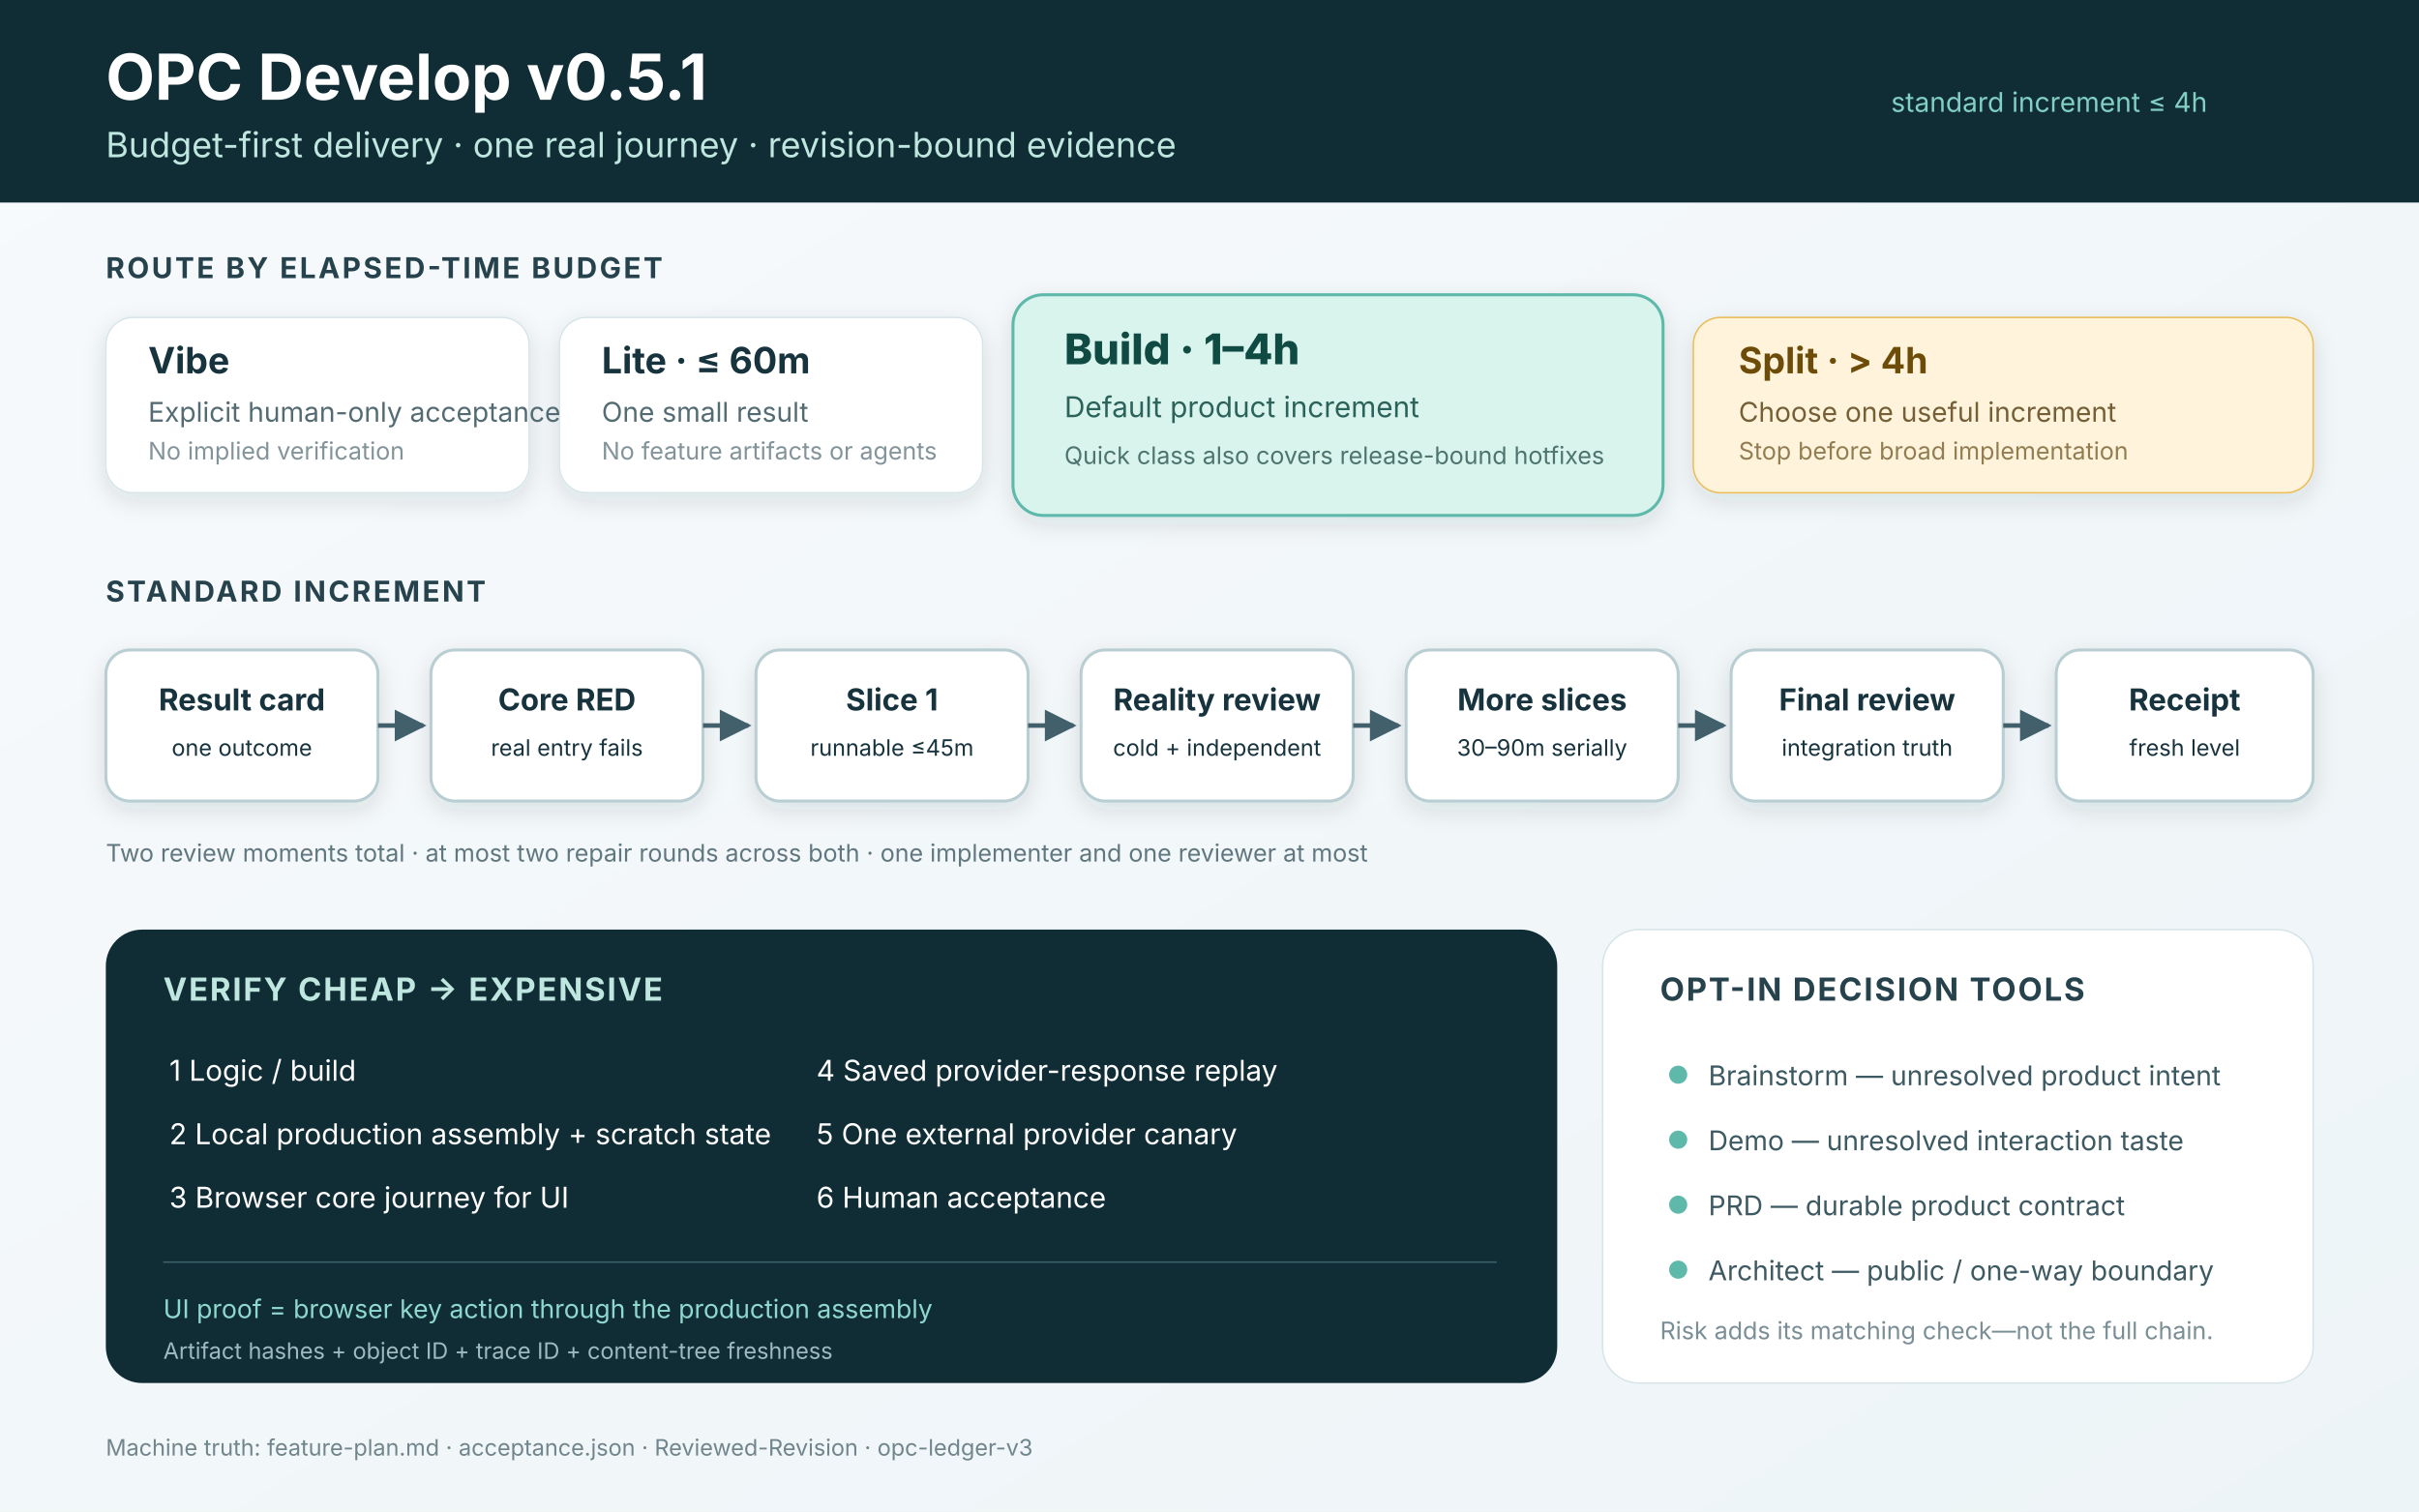
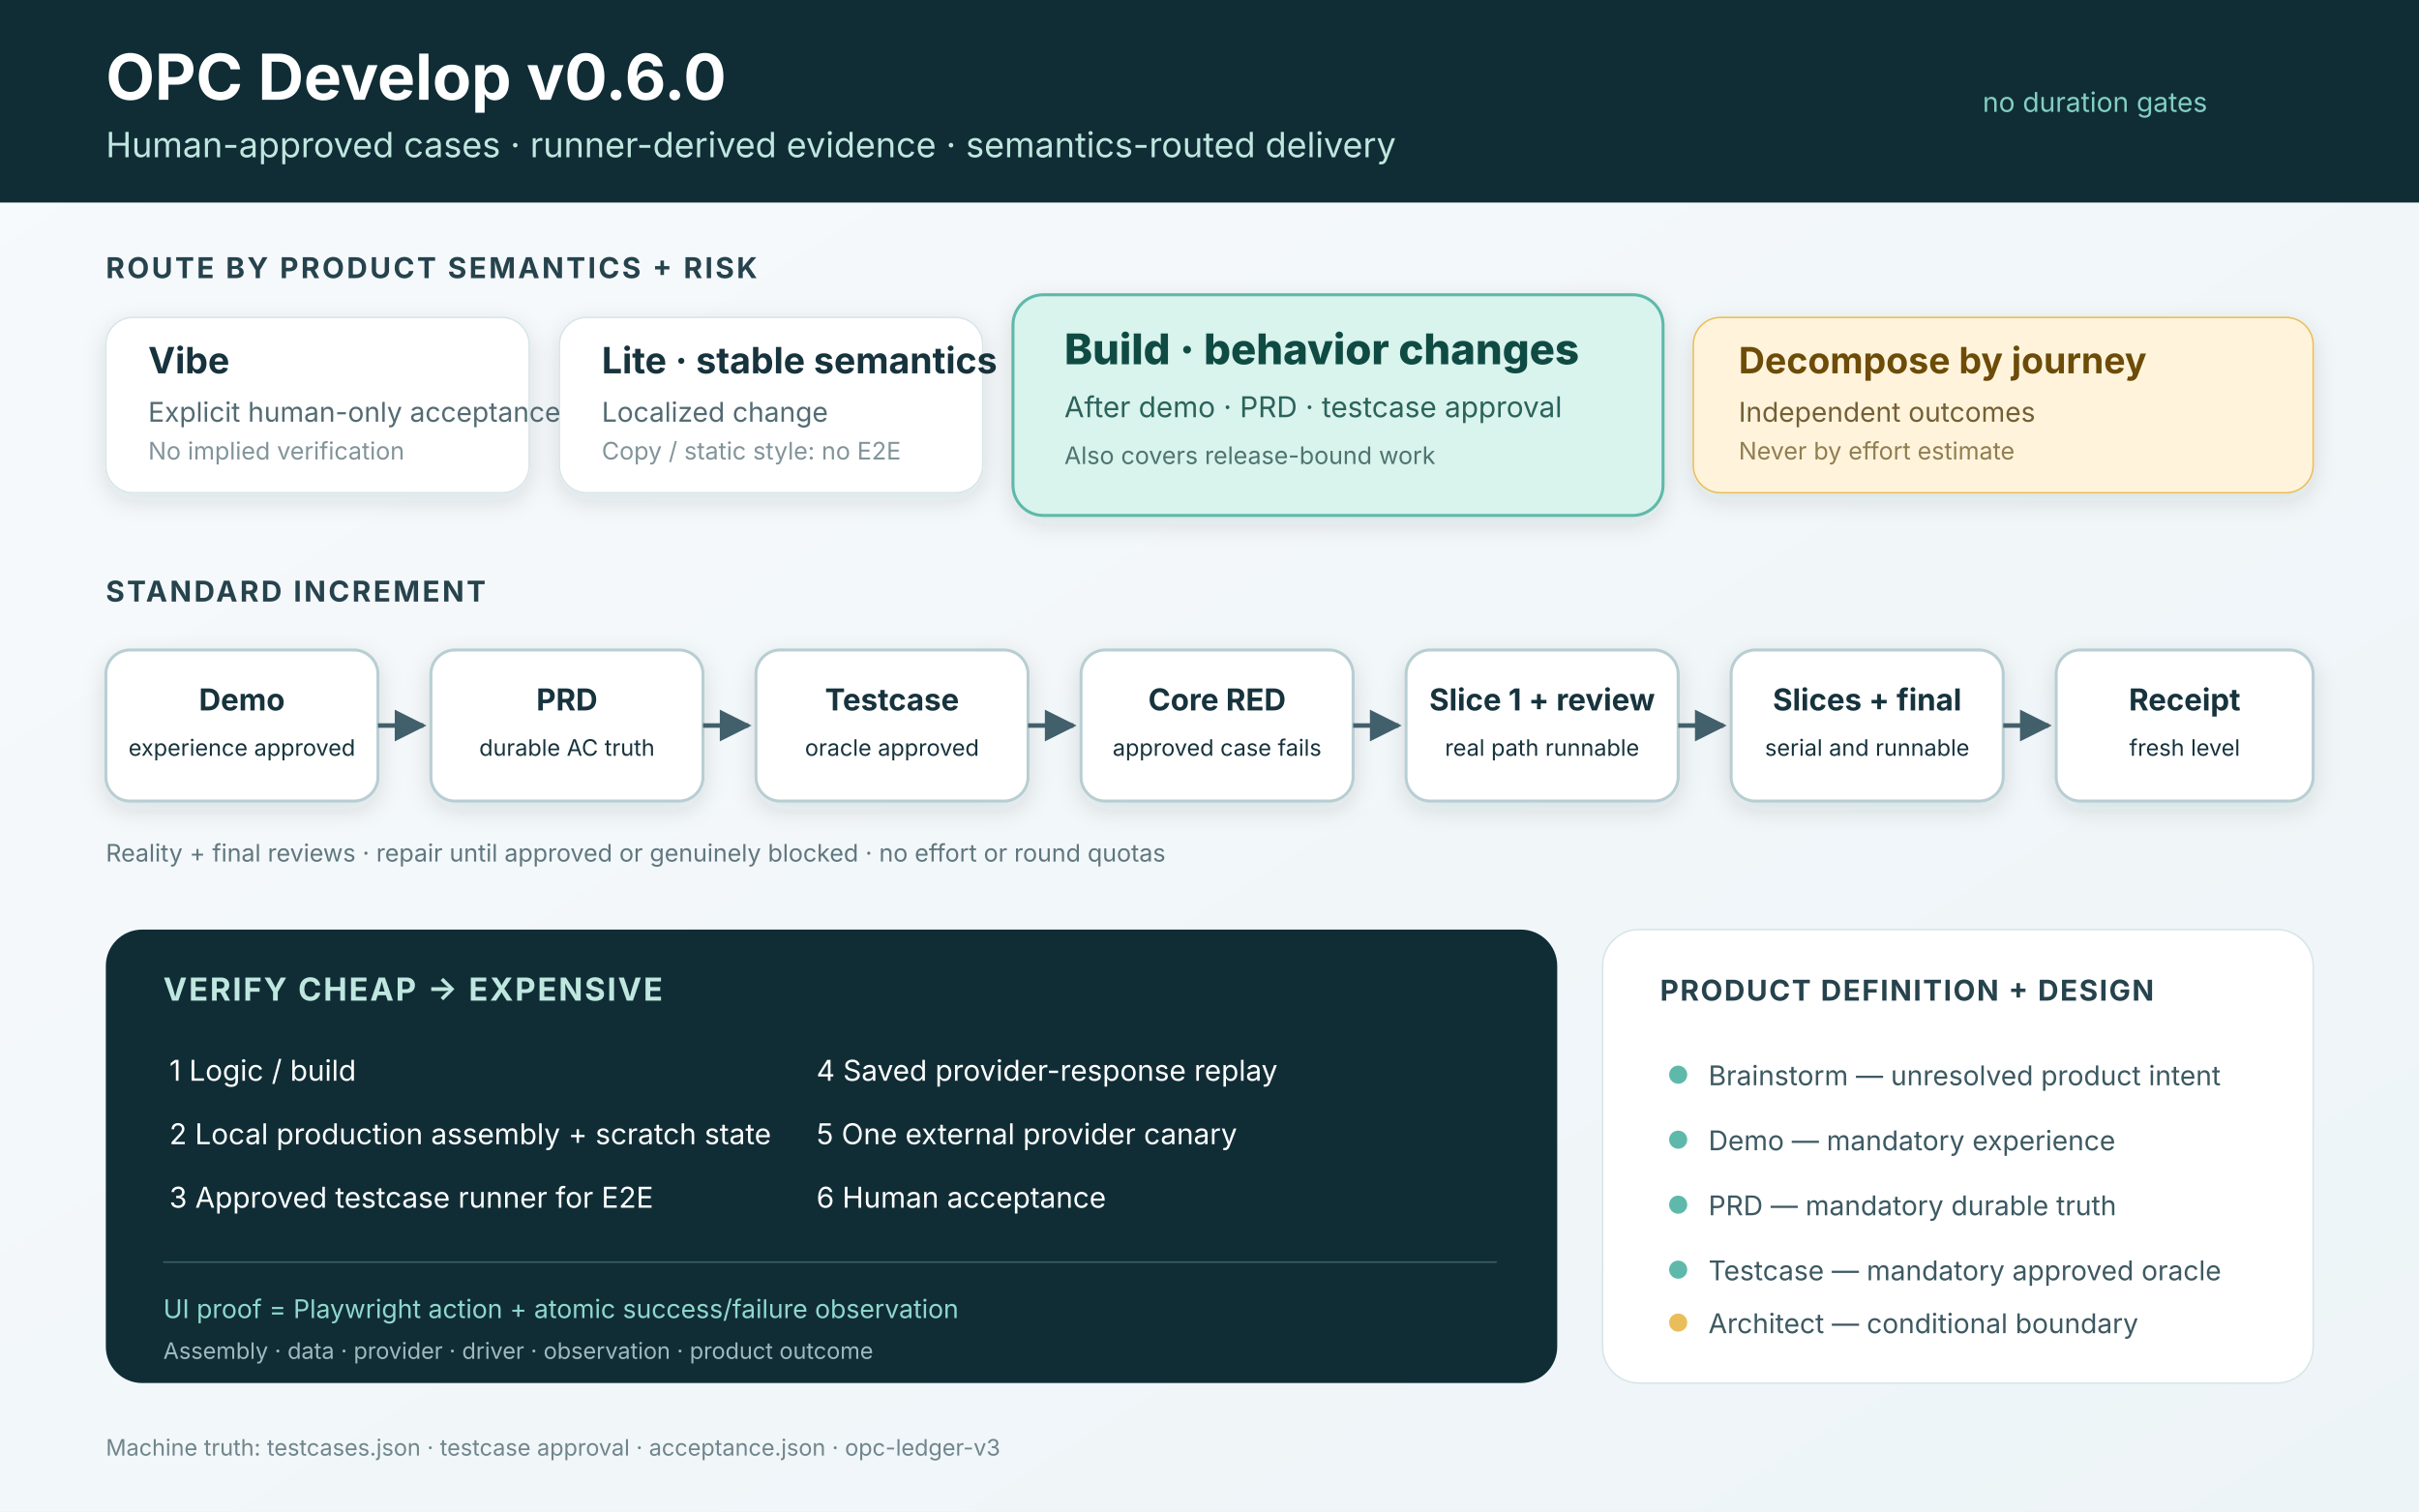
<svg xmlns="http://www.w3.org/2000/svg" width="1600" height="1000" viewBox="0 0 1600 1000" font-family="Inter, Helvetica, Arial, sans-serif">
  <defs>
    <linearGradient id="bg" x1="0" y1="0" x2="1" y2="1">
      <stop offset="0" stop-color="#f7fafc" />
      <stop offset="1" stop-color="#edf4f7" />
    </linearGradient>
    <marker id="arrow" viewBox="0 0 10 10" refX="9" refY="5" markerWidth="7" markerHeight="7" orient="auto">
      <path d="M0 0L10 5L0 10Z" fill="#42606b" />
    </marker>
    <filter id="shadow" x="-10%" y="-15%" width="120%" height="140%">
      <feDropShadow dx="0" dy="5" stdDeviation="8" flood-color="#17333d" flood-opacity=".12" />
    </filter>
  </defs>
  <rect width="1600" height="1000" fill="url(#bg)" />
  <rect x="0" y="0" width="1600" height="134" fill="#102d36" />
-   <text x="70" y="66" font-size="42" font-weight="750" fill="#fff">OPC Develop v0.5.1</text>
-   <text x="70" y="104" font-size="23" fill="#bfe7df">Budget-first delivery · one real journey · revision-bound evidence</text>
-   <text x="1460" y="74" text-anchor="end" font-size="18" fill="#82cfc3">standard increment ≤ 4h</text>
-   <text x="70" y="184" font-size="19" font-weight="700" fill="#26434d" letter-spacing="1.6">ROUTE BY ELAPSED-TIME BUDGET</text>
+   <text x="70" y="66" font-size="42" font-weight="750" fill="#fff">OPC Develop v0.6.0</text>
+   <text x="70" y="104" font-size="23" fill="#bfe7df">Human-approved cases · runner-derived evidence · semantics-routed delivery</text>
+   <text x="1460" y="74" text-anchor="end" font-size="18" fill="#82cfc3">no duration gates</text>
+   <text x="70" y="184" font-size="19" font-weight="700" fill="#26434d" letter-spacing="1.6">ROUTE BY PRODUCT SEMANTICS + RISK</text>
  <g filter="url(#shadow)">
    <rect x="70" y="210" width="280" height="116" rx="18" fill="#fff" stroke="#d7e5e8" />
    <rect x="370" y="210" width="280" height="116" rx="18" fill="#fff" stroke="#d7e5e8" />
    <rect x="670" y="195" width="430" height="146" rx="20" fill="#d9f3ed" stroke="#5eb9aa" stroke-width="2" />
    <rect x="1120" y="210" width="410" height="116" rx="18" fill="#fff4db" stroke="#e9bd5a" />
  </g>
  <text x="98" y="247" font-size="24" font-weight="700" fill="#17333d">Vibe</text>
  <text x="98" y="279" font-size="18" fill="#536b73">Explicit human-only acceptance</text>
  <text x="98" y="304" font-size="16" fill="#82949a">No implied verification</text>
-   <text x="398" y="247" font-size="24" font-weight="700" fill="#17333d">Lite · ≤ 60m</text>
-   <text x="398" y="279" font-size="18" fill="#536b73">One small result</text>
-   <text x="398" y="304" font-size="16" fill="#82949a">No feature artifacts or agents</text>
-   <text x="704" y="241" font-size="28" font-weight="780" fill="#0f4b43">Build · 1–4h</text>
-   <text x="704" y="276" font-size="19" fill="#2b635b">Default product increment</text>
-   <text x="704" y="307" font-size="16" fill="#4e746f">Quick class also covers release-bound hotfixes</text>
-   <text x="1150" y="247" font-size="24" font-weight="700" fill="#6d4b08">Split · &gt; 4h</text>
-   <text x="1150" y="279" font-size="18" fill="#745f36">Choose one useful increment</text>
-   <text x="1150" y="304" font-size="16" fill="#927d52">Stop before broad implementation</text>
+   <text x="398" y="247" font-size="24" font-weight="700" fill="#17333d">Lite · stable semantics</text>
+   <text x="398" y="279" font-size="18" fill="#536b73">Localized change</text>
+   <text x="398" y="304" font-size="16" fill="#82949a">Copy / static style: no E2E</text>
+   <text x="704" y="241" font-size="28" font-weight="780" fill="#0f4b43">Build · behavior changes</text>
+   <text x="704" y="276" font-size="19" fill="#2b635b">After demo · PRD · testcase approval</text>
+   <text x="704" y="307" font-size="16" fill="#4e746f">Also covers release-bound work</text>
+   <text x="1150" y="247" font-size="24" font-weight="700" fill="#6d4b08">Decompose by journey</text>
+   <text x="1150" y="279" font-size="18" fill="#745f36">Independent outcomes</text>
+   <text x="1150" y="304" font-size="16" fill="#927d52">Never by effort estimate</text>
  <text x="70" y="398" font-size="19" font-weight="700" fill="#26434d" letter-spacing="1.6">STANDARD INCREMENT</text>
  <g fill="#fff" stroke="#b8ced3" stroke-width="2" filter="url(#shadow)">
    <rect x="70" y="430" width="180" height="100" rx="16" />
    <rect x="285" y="430" width="180" height="100" rx="16" />
    <rect x="500" y="430" width="180" height="100" rx="16" />
    <rect x="715" y="430" width="180" height="100" rx="16" />
    <rect x="930" y="430" width="180" height="100" rx="16" />
    <rect x="1145" y="430" width="180" height="100" rx="16" />
    <rect x="1360" y="430" width="170" height="100" rx="16" />
  </g>
  <g stroke="#42606b" stroke-width="3" marker-end="url(#arrow)">
    <path d="M250 480H280" />
    <path d="M465 480H495" />
    <path d="M680 480H710" />
    <path d="M895 480H925" />
    <path d="M1110 480H1140" />
    <path d="M1325 480H1355" />
  </g>
  <g text-anchor="middle" fill="#17333d">
-     <text x="160" y="470" font-size="20" font-weight="700">Result card</text>
-     <text x="160" y="500" font-size="15">one outcome</text>
-     <text x="375" y="470" font-size="20" font-weight="700">Core RED</text>
-     <text x="375" y="500" font-size="15">real entry fails</text>
-     <text x="590" y="470" font-size="20" font-weight="700">Slice 1</text>
-     <text x="590" y="500" font-size="15">runnable ≤45m</text>
-     <text x="805" y="470" font-size="20" font-weight="700">Reality review</text>
-     <text x="805" y="500" font-size="15">cold + independent</text>
-     <text x="1020" y="470" font-size="20" font-weight="700">More slices</text>
-     <text x="1020" y="500" font-size="15">30–90m serially</text>
-     <text x="1235" y="470" font-size="20" font-weight="700">Final review</text>
-     <text x="1235" y="500" font-size="15">integration truth</text>
+     <text x="160" y="470" font-size="20" font-weight="700">Demo</text>
+     <text x="160" y="500" font-size="15">experience approved</text>
+     <text x="375" y="470" font-size="20" font-weight="700">PRD</text>
+     <text x="375" y="500" font-size="15">durable AC truth</text>
+     <text x="590" y="470" font-size="20" font-weight="700">Testcase</text>
+     <text x="590" y="500" font-size="15">oracle approved</text>
+     <text x="805" y="470" font-size="20" font-weight="700">Core RED</text>
+     <text x="805" y="500" font-size="15">approved case fails</text>
+     <text x="1020" y="470" font-size="20" font-weight="700">Slice 1 + review</text>
+     <text x="1020" y="500" font-size="15">real path runnable</text>
+     <text x="1235" y="470" font-size="20" font-weight="700">Slices + final</text>
+     <text x="1235" y="500" font-size="15">serial and runnable</text>
    <text x="1445" y="470" font-size="20" font-weight="700">Receipt</text>
    <text x="1445" y="500" font-size="15">fresh level</text>
  </g>
-   <text x="70" y="570" font-size="16" fill="#60777f">Two review moments total · at most two repair rounds across both · one implementer and one reviewer at most</text>
+   <text x="70" y="570" font-size="16" fill="#60777f">Reality + final reviews · repair until approved or genuinely blocked · no effort or round quotas</text>
  <rect x="70" y="615" width="960" height="300" rx="24" fill="#102d36" />
  <text x="108" y="662" font-size="21" font-weight="700" fill="#bfe7df" letter-spacing="1.2">VERIFY CHEAP → EXPENSIVE</text>
  <g font-size="19" fill="#fff">
    <text x="112" y="715">1  Logic / build</text>
    <text x="112" y="757">2  Local production assembly + scratch state</text>
-     <text x="112" y="799">3  Browser core journey for UI</text>
+     <text x="112" y="799">3  Approved testcase runner for E2E</text>
    <text x="540" y="715">4  Saved provider-response replay</text>
    <text x="540" y="757">5  One external provider canary</text>
    <text x="540" y="799">6  Human acceptance</text>
  </g>
  <line x1="108" y1="835" x2="990" y2="835" stroke="#3e6069" />
-   <text x="108" y="872" font-size="17" fill="#8fd8cd">UI proof = browser key action through the production assembly</text>
-   <text x="108" y="899" font-size="15" fill="#9fb9bf">Artifact hashes + object ID + trace ID + content-tree freshness</text>
+   <text x="108" y="872" font-size="17" fill="#8fd8cd">UI proof = Playwright action + atomic success/failure observation</text>
+   <text x="108" y="899" font-size="15" fill="#9fb9bf">Assembly · data · provider · driver · observation · product outcome</text>
  <rect x="1060" y="615" width="470" height="300" rx="24" fill="#fff" stroke="#d7e5e8" />
-   <text x="1098" y="662" font-size="21" font-weight="700" fill="#26434d" letter-spacing="1.2">OPT-IN DECISION TOOLS</text>
+   <text x="1098" y="662" font-size="19" font-weight="700" fill="#26434d" letter-spacing="1.0">PRODUCT DEFINITION + DESIGN</text>
  <g font-size="18" fill="#3d5962">
    <circle cx="1110" cy="711" r="6" fill="#5eb9aa" />
    <text x="1130" y="718">Brainstorm — unresolved product intent</text>
    <circle cx="1110" cy="754" r="6" fill="#5eb9aa" />
-     <text x="1130" y="761">Demo — unresolved interaction taste</text>
+     <text x="1130" y="761">Demo — mandatory experience</text>
    <circle cx="1110" cy="797" r="6" fill="#5eb9aa" />
-     <text x="1130" y="804">PRD — durable product contract</text>
+     <text x="1130" y="804">PRD — mandatory durable truth</text>
    <circle cx="1110" cy="840" r="6" fill="#5eb9aa" />
-     <text x="1130" y="847">Architect — public / one-way boundary</text>
+     <text x="1130" y="847">Testcase — mandatory approved oracle</text>
+     <circle cx="1110" cy="875" r="6" fill="#e9bd5a" />
+     <text x="1130" y="882">Architect — conditional boundary</text>
  </g>
-   <text x="1098" y="886" font-size="16" fill="#7a8e95">Risk adds its matching check—not the full chain.</text>
-   <text x="70" y="963" font-size="15" fill="#70858c">Machine truth: feature-plan.md · acceptance.json · Reviewed-Revision · opc-ledger-v3</text>
+   <text x="70" y="963" font-size="15" fill="#70858c">Machine truth: testcases.json · testcase approval · acceptance.json · opc-ledger-v3</text>
</svg>
